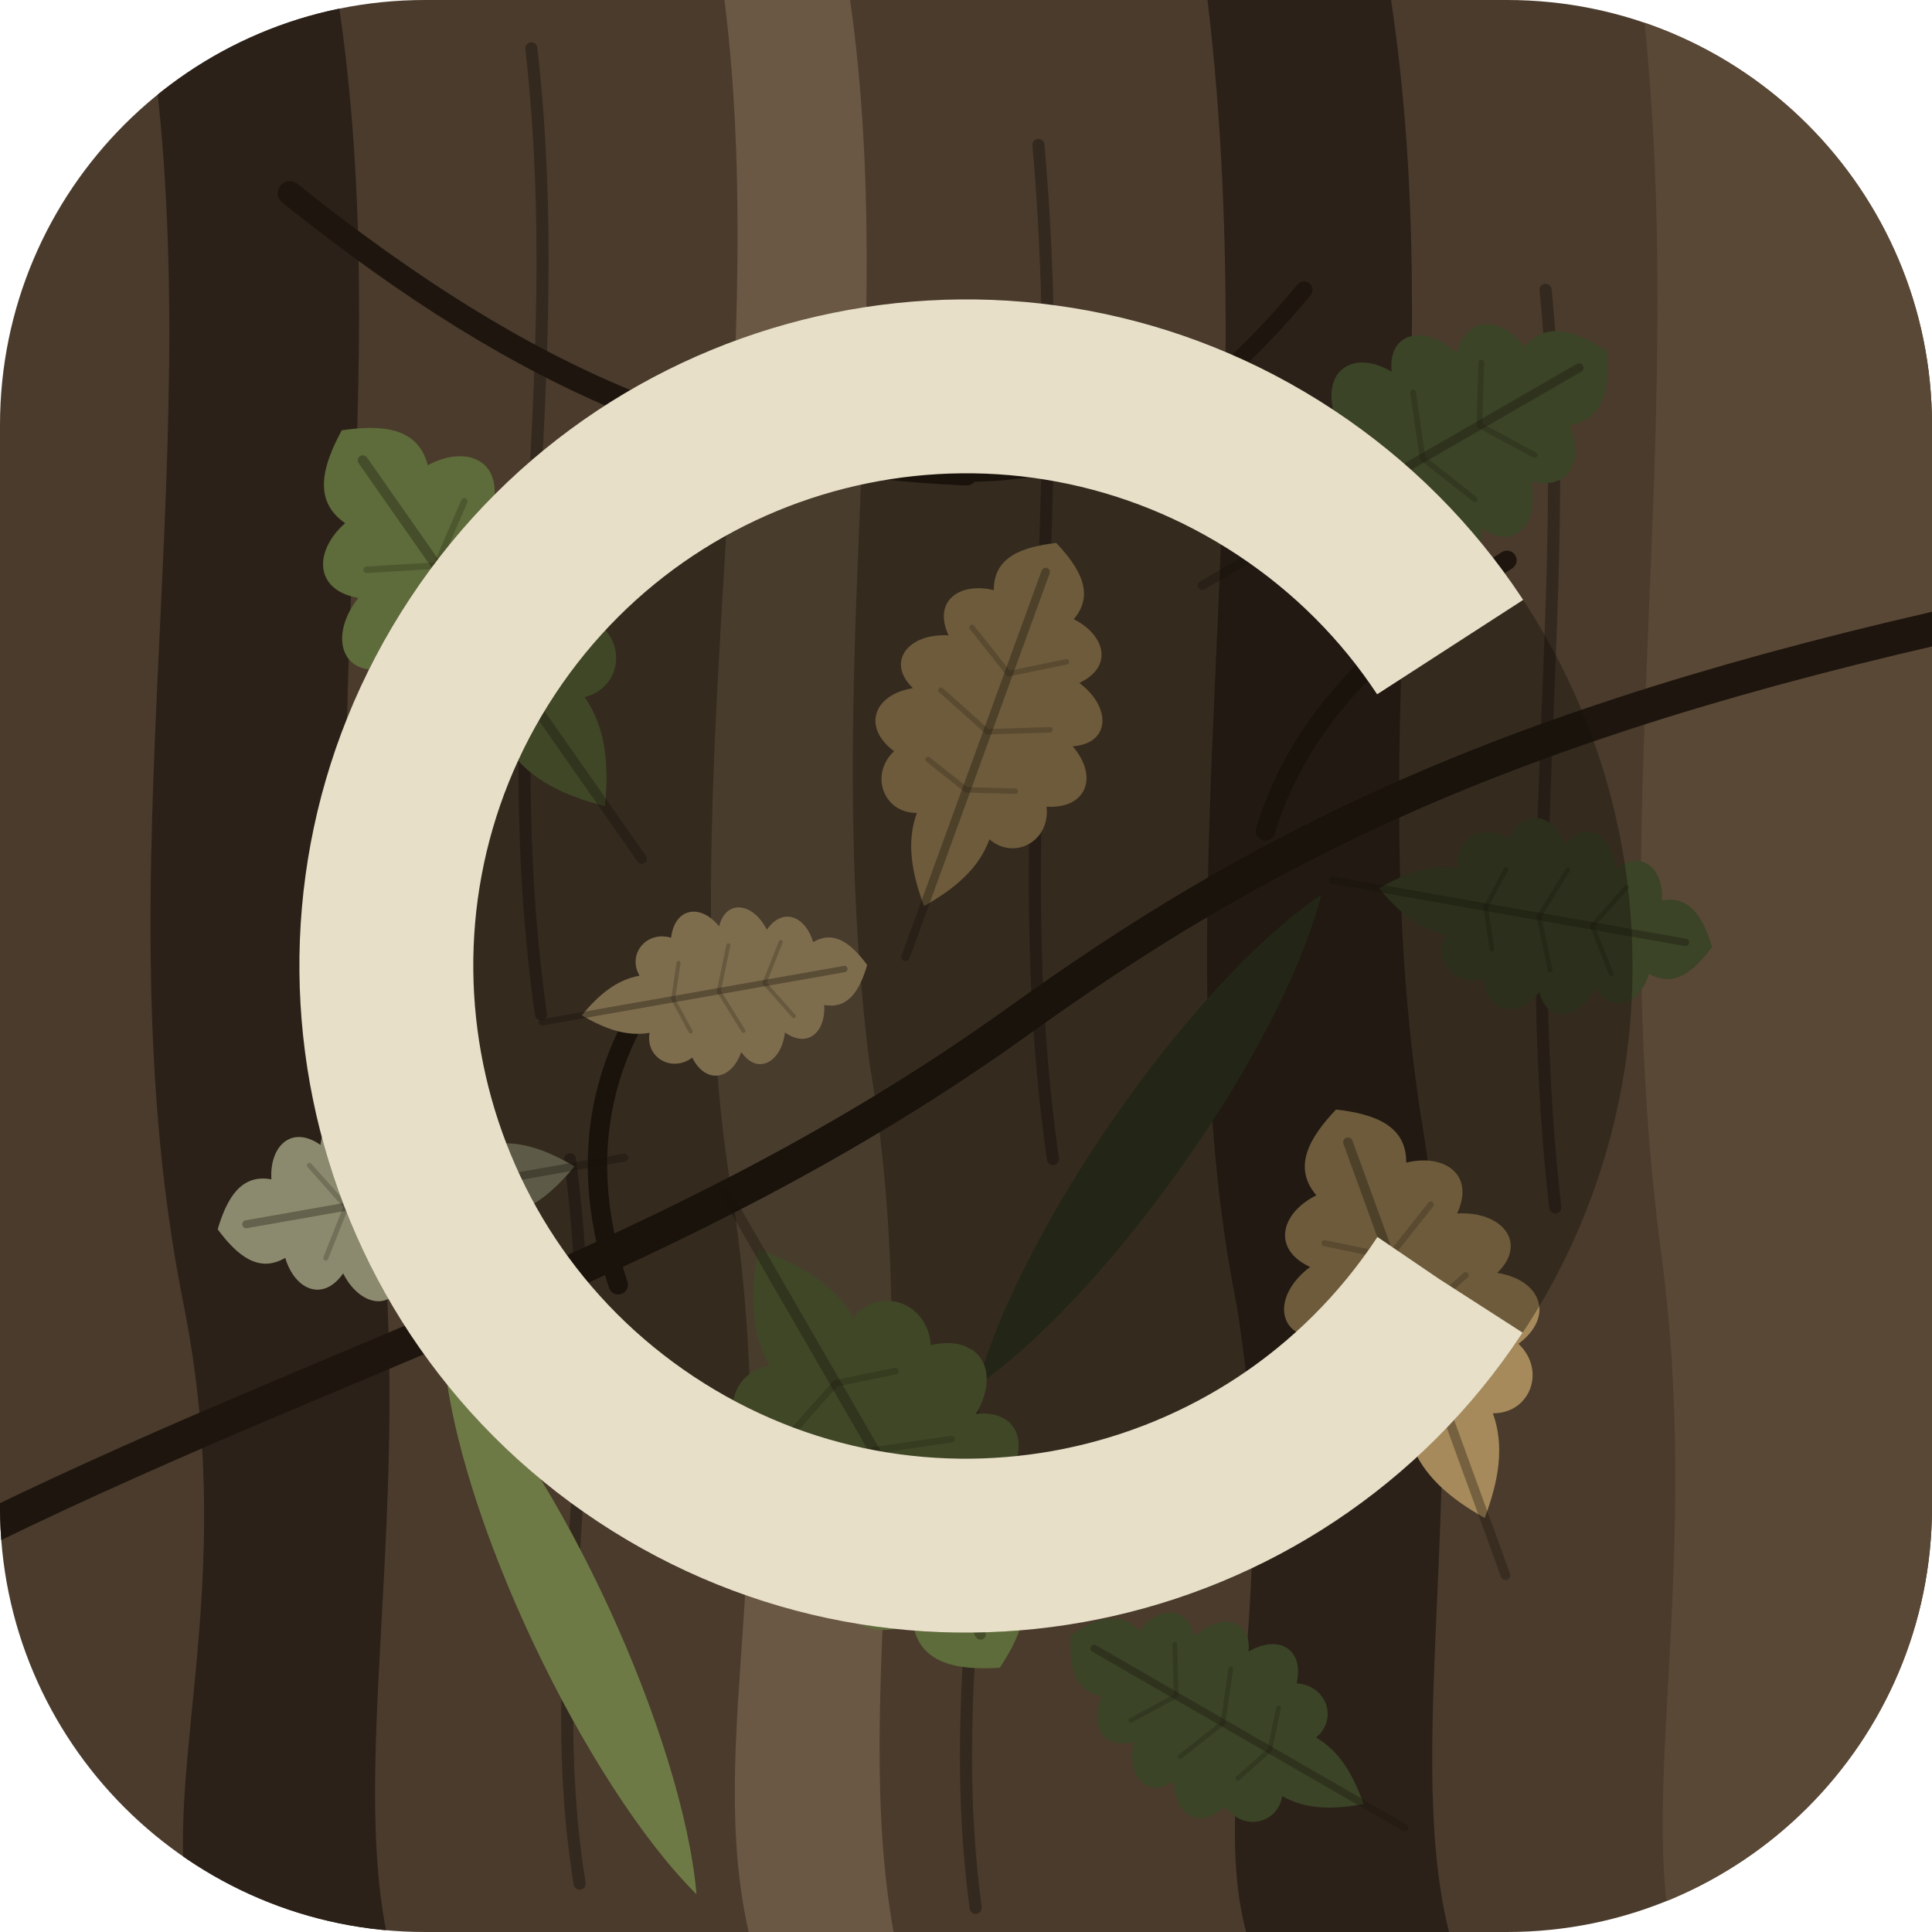
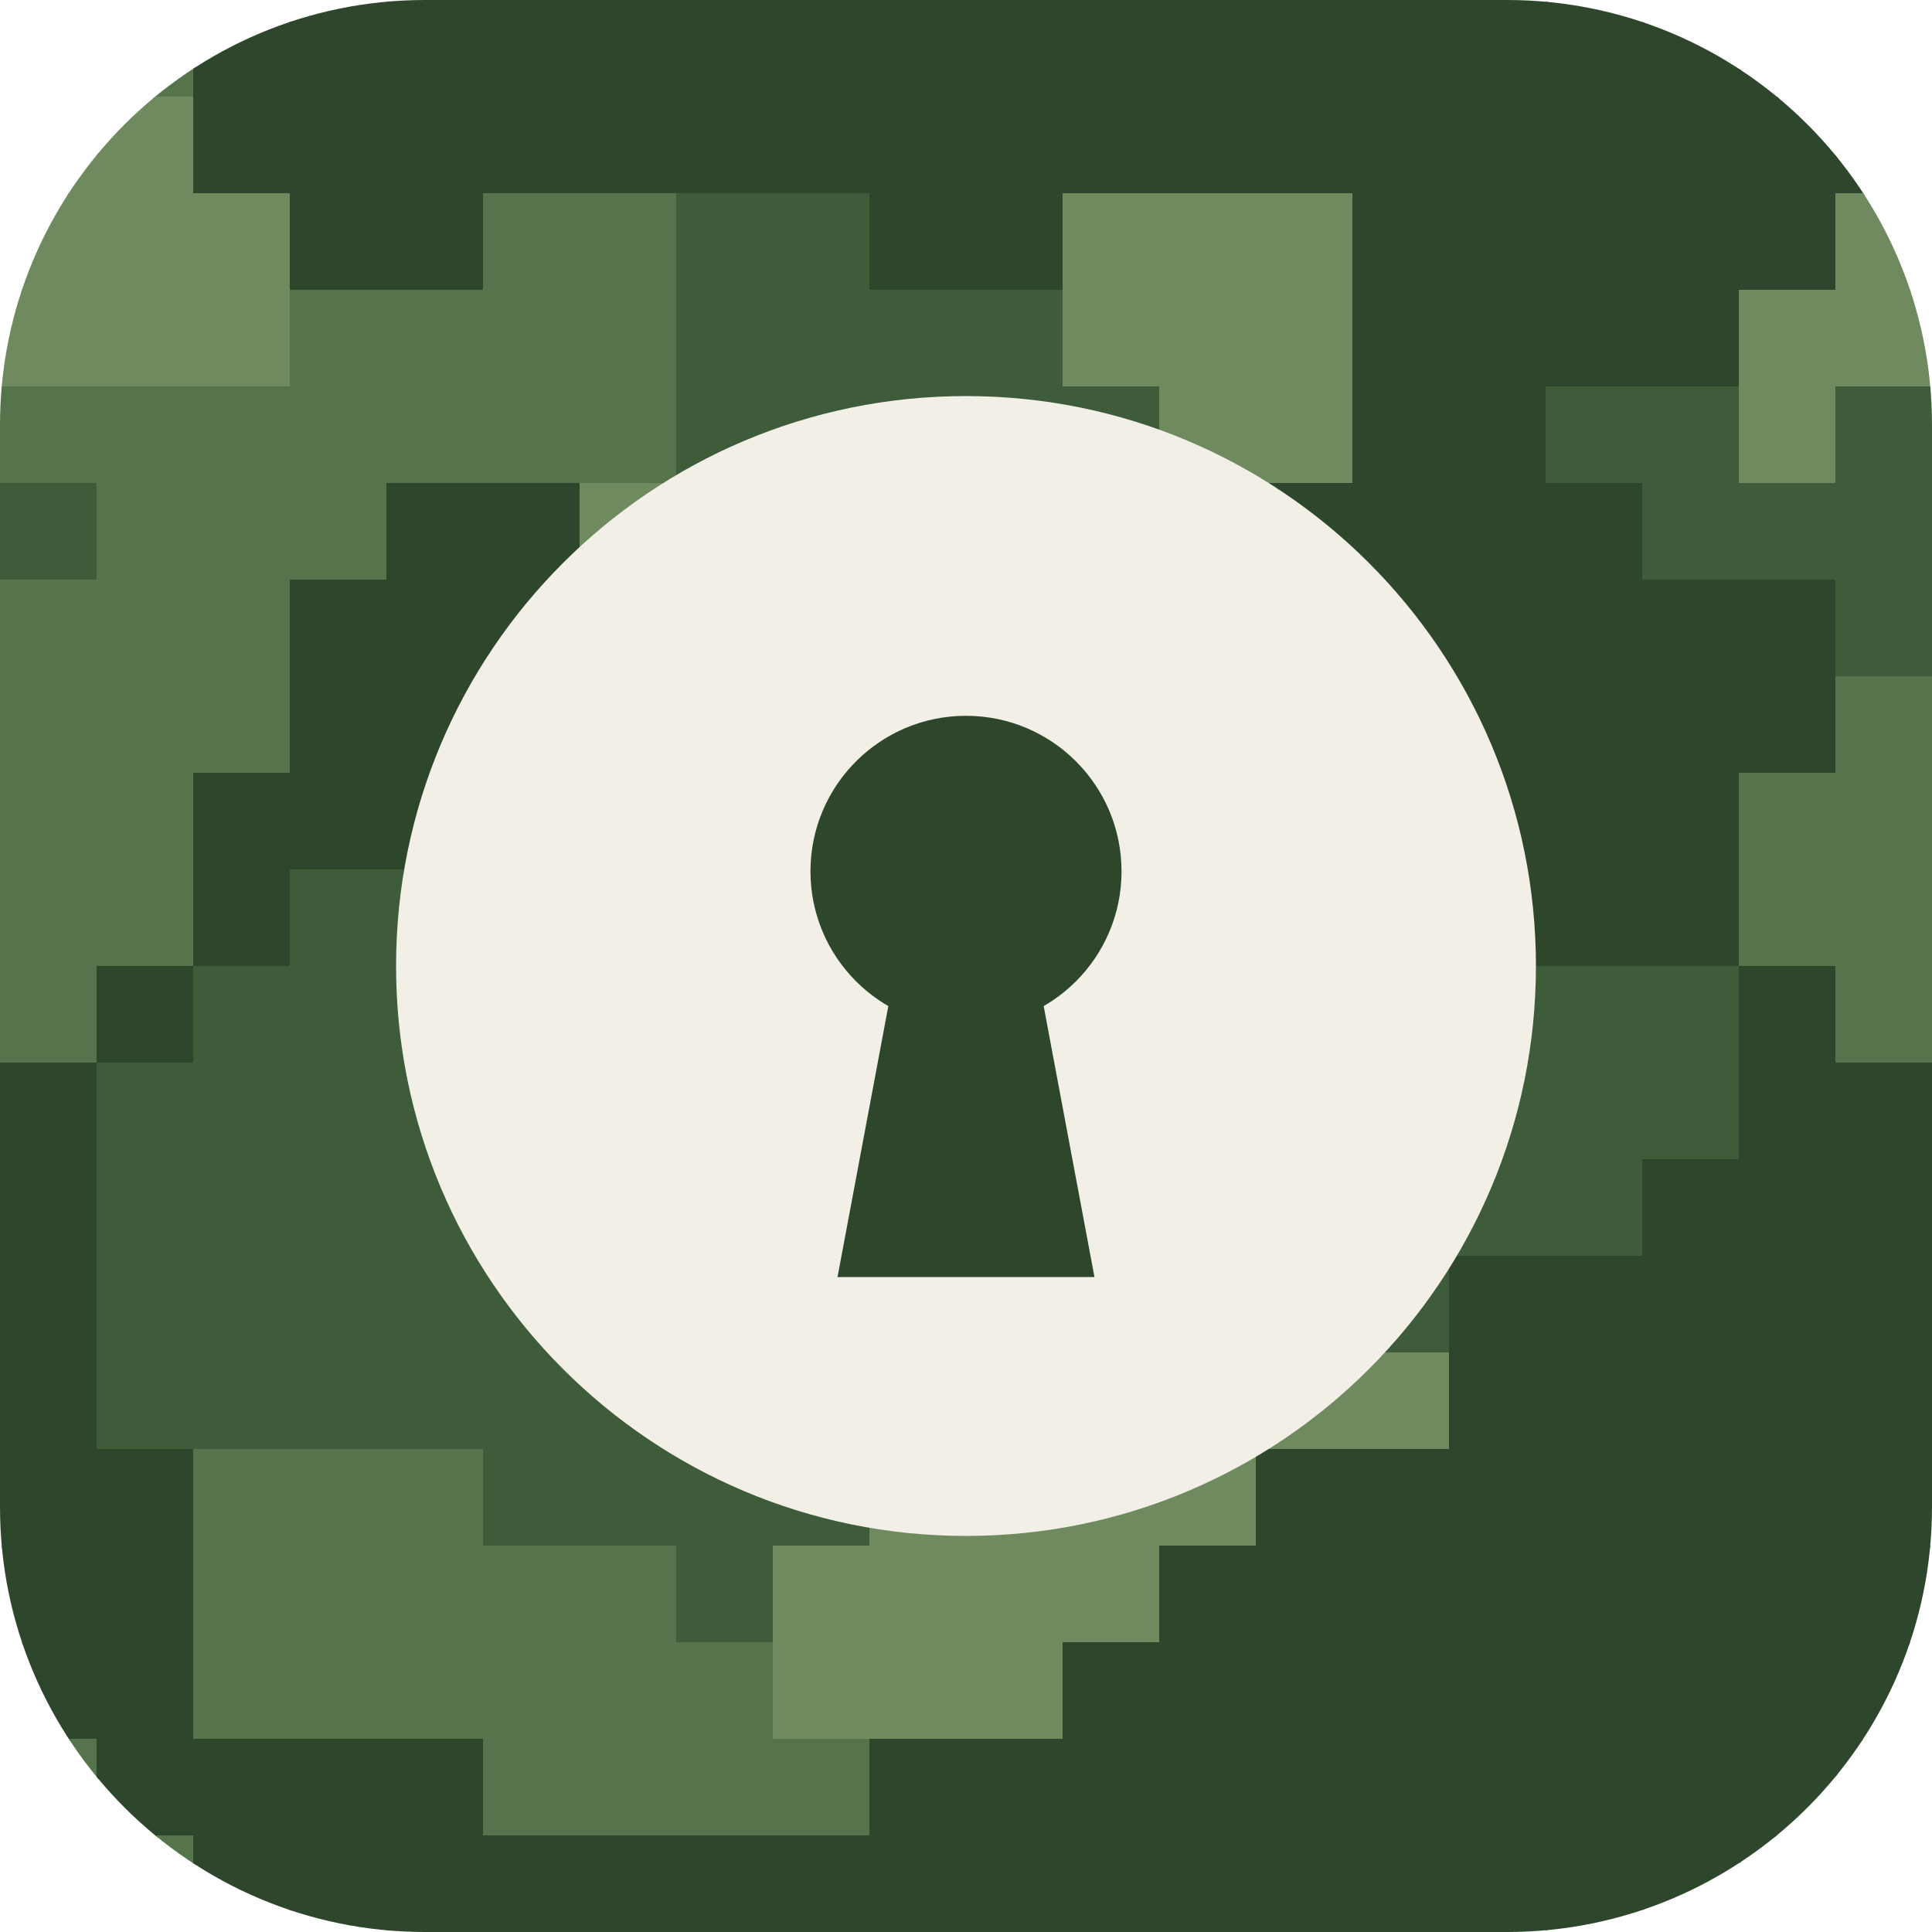
- <svg xmlns="http://www.w3.org/2000/svg" xmlns:xlink="http://www.w3.org/1999/xlink" viewBox="0 0 400 400" width="400" height="400" role="img" aria-label="CAMO app icon">
+ <svg xmlns="http://www.w3.org/2000/svg" viewBox="0 0 400 400" width="400" height="400" role="img" aria-label="CAMO app icon">
  <defs>
-     <g id="oak">
-       <path d="M0,-50 C8,-46 14,-41 11,-33 C20,-32 25,-25 18,-18 C28,-15 31,-6 22,-2 C31,3 31,12 21,15 C25,23 18,31 10,28 C10,36 6,43 0,50 C-6,43 -10,36 -10,28 C-18,31 -25,23 -21,15 C-31,12 -31,3 -22,-2 C-31,-6 -28,-15 -18,-18 C-25,-25 -20,-32 -11,-33 C-14,-41 -8,-46 0,-50 Z" />
-       <path d="M0,-42 L0,64" fill="none" stroke="#1A140D" stroke-opacity="0.35" stroke-width="2.2" stroke-linecap="round" />
-       <path d="M0,-14 L13,-22 M0,2 L15,-4 M0,18 L12,14 M0,-14 L-13,-22 M0,2 L-15,-4 M0,18 L-12,14" fill="none" stroke="#1A140D" stroke-opacity="0.22" stroke-width="1.4" stroke-linecap="round" />
-     </g>
-     <path id="blade" d="M0,-62 C12,-30 11,32 0,62 C-11,32 -12,-30 0,-62 Z" />
-     <clipPath id="sq">
+     <clipPath id="c">
      <rect width="400" height="400" rx="88" />
    </clipPath>
  </defs>
-   <g clip-path="url(#sq)">
-     <rect width="400" height="400" fill="#4A3B2C" />
-     <path d="M30 0 C45 90 20 180 38 270 C50 330 32 370 40 400 L80 400 C72 360 88 300 76 230 C64 150 82 80 70 0Z" fill="#2B2118" />
-     <path d="M150 0 C160 80 138 170 152 250 C162 320 146 360 155 400 L185 400 C176 350 192 290 180 220 C170 140 186 70 176 0Z" fill="#6B5844" />
-     <path d="M250 0 C262 100 240 190 256 270 C266 330 250 370 258 400 L300 400 C290 360 306 300 294 230 C282 150 300 80 288 0Z" fill="#2B2118" />
-     <path d="M340 0 C350 90 332 170 344 260 C352 320 340 370 346 400 L400 400 L400 0Z" fill="#5A4836" />
-     <g fill="none" stroke="#2B2118" stroke-width="2.5" stroke-linecap="round" opacity="0.7">
-       <path d="M110 10 C118 80 102 140 112 210" />
-       <path d="M118 240 C126 300 112 340 120 390" />
-       <path d="M215 30 C222 110 208 170 218 240" />
-       <path d="M320 60 C326 120 314 180 322 250" />
-       <path d="M200 280 C206 320 196 350 202 395" />
+   <g clip-path="url(#c)">
+     <g shape-rendering="crispEdges">
+       <rect x="0" y="0" width="20.5" height="20.5" fill="#56744C" />
+       <rect x="20" y="0" width="20.5" height="20.5" fill="#56744C" />
+       <rect x="40" y="0" width="20.5" height="20.5" fill="#2E472C" />
+       <rect x="60" y="0" width="20.5" height="20.5" fill="#2E472C" />
+       <rect x="80" y="0" width="20.5" height="20.5" fill="#2E472C" />
+       <rect x="100" y="0" width="20.5" height="20.5" fill="#2E472C" />
+       <rect x="120" y="0" width="20.5" height="20.5" fill="#2E472C" />
+       <rect x="140" y="0" width="20.5" height="20.5" fill="#2E472C" />
+       <rect x="160" y="0" width="20.5" height="20.5" fill="#2E472C" />
+       <rect x="180" y="0" width="20.5" height="20.5" fill="#2E472C" />
+       <rect x="200" y="0" width="20.5" height="20.5" fill="#2E472C" />
+       <rect x="220" y="0" width="20.5" height="20.5" fill="#2E472C" />
+       <rect x="240" y="0" width="20.5" height="20.5" fill="#2E472C" />
+       <rect x="260" y="0" width="20.5" height="20.5" fill="#2E472C" />
+       <rect x="280" y="0" width="20.5" height="20.5" fill="#2E472C" />
+       <rect x="300" y="0" width="20.5" height="20.5" fill="#2E472C" />
+       <rect x="320" y="0" width="20.5" height="20.5" fill="#2E472C" />
+       <rect x="340" y="0" width="20.5" height="20.5" fill="#2E472C" />
+       <rect x="360" y="0" width="20.5" height="20.5" fill="#2E472C" />
+       <rect x="380" y="0" width="20.5" height="20.5" fill="#2E472C" />
+       <rect x="0" y="20" width="20.5" height="20.5" fill="#6F8A5E" />
+       <rect x="20" y="20" width="20.5" height="20.5" fill="#6F8A5E" />
+       <rect x="40" y="20" width="20.5" height="20.5" fill="#2E472C" />
+       <rect x="60" y="20" width="20.5" height="20.5" fill="#2E472C" />
+       <rect x="80" y="20" width="20.5" height="20.5" fill="#2E472C" />
+       <rect x="100" y="20" width="20.5" height="20.5" fill="#2E472C" />
+       <rect x="120" y="20" width="20.5" height="20.5" fill="#2E472C" />
+       <rect x="140" y="20" width="20.5" height="20.5" fill="#2E472C" />
+       <rect x="160" y="20" width="20.5" height="20.5" fill="#2E472C" />
+       <rect x="180" y="20" width="20.5" height="20.5" fill="#2E472C" />
+       <rect x="200" y="20" width="20.5" height="20.5" fill="#2E472C" />
+       <rect x="220" y="20" width="20.5" height="20.5" fill="#2E472C" />
+       <rect x="240" y="20" width="20.5" height="20.5" fill="#2E472C" />
+       <rect x="260" y="20" width="20.5" height="20.5" fill="#2E472C" />
+       <rect x="280" y="20" width="20.5" height="20.5" fill="#2E472C" />
+       <rect x="300" y="20" width="20.5" height="20.5" fill="#2E472C" />
+       <rect x="320" y="20" width="20.5" height="20.5" fill="#2E472C" />
+       <rect x="340" y="20" width="20.5" height="20.5" fill="#2E472C" />
+       <rect x="360" y="20" width="20.5" height="20.5" fill="#2E472C" />
+       <rect x="380" y="20" width="20.5" height="20.5" fill="#2E472C" />
+       <rect x="0" y="40" width="20.5" height="20.5" fill="#6F8A5E" />
+       <rect x="20" y="40" width="20.5" height="20.5" fill="#6F8A5E" />
+       <rect x="40" y="40" width="20.5" height="20.5" fill="#6F8A5E" />
+       <rect x="60" y="40" width="20.5" height="20.5" fill="#2E472C" />
+       <rect x="80" y="40" width="20.5" height="20.5" fill="#2E472C" />
+       <rect x="100" y="40" width="20.5" height="20.5" fill="#56744C" />
+       <rect x="120" y="40" width="20.5" height="20.5" fill="#56744C" />
+       <rect x="140" y="40" width="20.5" height="20.5" fill="#3E5B3A" />
+       <rect x="160" y="40" width="20.5" height="20.5" fill="#3E5B3A" />
+       <rect x="180" y="40" width="20.5" height="20.5" fill="#2E472C" />
+       <rect x="200" y="40" width="20.5" height="20.5" fill="#2E472C" />
+       <rect x="220" y="40" width="20.5" height="20.5" fill="#6F8A5E" />
+       <rect x="240" y="40" width="20.5" height="20.5" fill="#6F8A5E" />
+       <rect x="260" y="40" width="20.5" height="20.5" fill="#6F8A5E" />
+       <rect x="280" y="40" width="20.5" height="20.5" fill="#2E472C" />
+       <rect x="300" y="40" width="20.5" height="20.5" fill="#2E472C" />
+       <rect x="320" y="40" width="20.5" height="20.5" fill="#2E472C" />
+       <rect x="340" y="40" width="20.5" height="20.5" fill="#2E472C" />
+       <rect x="360" y="40" width="20.5" height="20.5" fill="#2E472C" />
+       <rect x="380" y="40" width="20.5" height="20.5" fill="#6F8A5E" />
+       <rect x="0" y="60" width="20.5" height="20.5" fill="#6F8A5E" />
+       <rect x="20" y="60" width="20.5" height="20.5" fill="#6F8A5E" />
+       <rect x="40" y="60" width="20.5" height="20.5" fill="#6F8A5E" />
+       <rect x="60" y="60" width="20.5" height="20.5" fill="#56744C" />
+       <rect x="80" y="60" width="20.5" height="20.5" fill="#56744C" />
+       <rect x="100" y="60" width="20.5" height="20.5" fill="#56744C" />
+       <rect x="120" y="60" width="20.5" height="20.5" fill="#56744C" />
+       <rect x="140" y="60" width="20.5" height="20.5" fill="#3E5B3A" />
+       <rect x="160" y="60" width="20.5" height="20.5" fill="#3E5B3A" />
+       <rect x="180" y="60" width="20.5" height="20.5" fill="#3E5B3A" />
+       <rect x="200" y="60" width="20.5" height="20.5" fill="#3E5B3A" />
+       <rect x="220" y="60" width="20.5" height="20.5" fill="#6F8A5E" />
+       <rect x="240" y="60" width="20.5" height="20.5" fill="#6F8A5E" />
+       <rect x="260" y="60" width="20.5" height="20.5" fill="#6F8A5E" />
+       <rect x="280" y="60" width="20.5" height="20.5" fill="#2E472C" />
+       <rect x="300" y="60" width="20.5" height="20.5" fill="#2E472C" />
+       <rect x="320" y="60" width="20.5" height="20.5" fill="#2E472C" />
+       <rect x="340" y="60" width="20.5" height="20.5" fill="#2E472C" />
+       <rect x="360" y="60" width="20.5" height="20.5" fill="#6F8A5E" />
+       <rect x="380" y="60" width="20.5" height="20.5" fill="#6F8A5E" />
+       <rect x="0" y="80" width="20.5" height="20.5" fill="#56744C" />
+       <rect x="20" y="80" width="20.5" height="20.5" fill="#56744C" />
+       <rect x="40" y="80" width="20.5" height="20.5" fill="#56744C" />
+       <rect x="60" y="80" width="20.5" height="20.5" fill="#56744C" />
+       <rect x="80" y="80" width="20.5" height="20.5" fill="#56744C" />
+       <rect x="100" y="80" width="20.5" height="20.5" fill="#56744C" />
+       <rect x="120" y="80" width="20.5" height="20.5" fill="#56744C" />
+       <rect x="140" y="80" width="20.5" height="20.5" fill="#3E5B3A" />
+       <rect x="160" y="80" width="20.5" height="20.5" fill="#3E5B3A" />
+       <rect x="180" y="80" width="20.5" height="20.5" fill="#3E5B3A" />
+       <rect x="200" y="80" width="20.5" height="20.5" fill="#3E5B3A" />
+       <rect x="220" y="80" width="20.5" height="20.5" fill="#3E5B3A" />
+       <rect x="240" y="80" width="20.5" height="20.5" fill="#6F8A5E" />
+       <rect x="260" y="80" width="20.5" height="20.5" fill="#6F8A5E" />
+       <rect x="280" y="80" width="20.5" height="20.5" fill="#2E472C" />
+       <rect x="300" y="80" width="20.5" height="20.5" fill="#2E472C" />
+       <rect x="320" y="80" width="20.5" height="20.5" fill="#3E5B3A" />
+       <rect x="340" y="80" width="20.5" height="20.5" fill="#3E5B3A" />
+       <rect x="360" y="80" width="20.5" height="20.5" fill="#6F8A5E" />
+       <rect x="380" y="80" width="20.5" height="20.5" fill="#3E5B3A" />
+       <rect x="0" y="100" width="20.5" height="20.5" fill="#3E5B3A" />
+       <rect x="20" y="100" width="20.5" height="20.5" fill="#56744C" />
+       <rect x="40" y="100" width="20.5" height="20.5" fill="#56744C" />
+       <rect x="60" y="100" width="20.5" height="20.5" fill="#56744C" />
+       <rect x="80" y="100" width="20.5" height="20.5" fill="#2E472C" />
+       <rect x="100" y="100" width="20.5" height="20.5" fill="#2E472C" />
+       <rect x="120" y="100" width="20.5" height="20.5" fill="#6F8A5E" />
+       <rect x="140" y="100" width="20.5" height="20.5" fill="#3E5B3A" />
+       <rect x="160" y="100" width="20.5" height="20.5" fill="#3E5B3A" />
+       <rect x="180" y="100" width="20.5" height="20.5" fill="#3E5B3A" />
+       <rect x="200" y="100" width="20.5" height="20.5" fill="#3E5B3A" />
+       <rect x="220" y="100" width="20.5" height="20.5" fill="#3E5B3A" />
+       <rect x="240" y="100" width="20.5" height="20.5" fill="#3E5B3A" />
+       <rect x="260" y="100" width="20.5" height="20.5" fill="#2E472C" />
+       <rect x="280" y="100" width="20.5" height="20.5" fill="#2E472C" />
+       <rect x="300" y="100" width="20.5" height="20.5" fill="#2E472C" />
+       <rect x="320" y="100" width="20.5" height="20.5" fill="#2E472C" />
+       <rect x="340" y="100" width="20.5" height="20.5" fill="#3E5B3A" />
+       <rect x="360" y="100" width="20.5" height="20.5" fill="#3E5B3A" />
+       <rect x="380" y="100" width="20.5" height="20.5" fill="#3E5B3A" />
+       <rect x="0" y="120" width="20.5" height="20.5" fill="#56744C" />
+       <rect x="20" y="120" width="20.5" height="20.5" fill="#56744C" />
+       <rect x="40" y="120" width="20.5" height="20.5" fill="#56744C" />
+       <rect x="60" y="120" width="20.5" height="20.5" fill="#2E472C" />
+       <rect x="80" y="120" width="20.5" height="20.5" fill="#2E472C" />
+       <rect x="100" y="120" width="20.5" height="20.5" fill="#2E472C" />
+       <rect x="120" y="120" width="20.5" height="20.5" fill="#6F8A5E" />
+       <rect x="140" y="120" width="20.5" height="20.5" fill="#6F8A5E" />
+       <rect x="160" y="120" width="20.5" height="20.5" fill="#3E5B3A" />
+       <rect x="180" y="120" width="20.5" height="20.5" fill="#3E5B3A" />
+       <rect x="200" y="120" width="20.5" height="20.5" fill="#3E5B3A" />
+       <rect x="220" y="120" width="20.5" height="20.5" fill="#3E5B3A" />
+       <rect x="240" y="120" width="20.5" height="20.5" fill="#3E5B3A" />
+       <rect x="260" y="120" width="20.5" height="20.5" fill="#2E472C" />
+       <rect x="280" y="120" width="20.5" height="20.5" fill="#2E472C" />
+       <rect x="300" y="120" width="20.5" height="20.5" fill="#2E472C" />
+       <rect x="320" y="120" width="20.5" height="20.5" fill="#2E472C" />
+       <rect x="340" y="120" width="20.5" height="20.5" fill="#2E472C" />
+       <rect x="360" y="120" width="20.5" height="20.5" fill="#2E472C" />
+       <rect x="380" y="120" width="20.5" height="20.5" fill="#3E5B3A" />
+       <rect x="0" y="140" width="20.5" height="20.5" fill="#56744C" />
+       <rect x="20" y="140" width="20.5" height="20.5" fill="#56744C" />
+       <rect x="40" y="140" width="20.5" height="20.5" fill="#56744C" />
+       <rect x="60" y="140" width="20.5" height="20.5" fill="#2E472C" />
+       <rect x="80" y="140" width="20.5" height="20.5" fill="#2E472C" />
+       <rect x="100" y="140" width="20.5" height="20.5" fill="#2E472C" />
+       <rect x="120" y="140" width="20.5" height="20.5" fill="#2E472C" />
+       <rect x="140" y="140" width="20.5" height="20.5" fill="#6F8A5E" />
+       <rect x="160" y="140" width="20.5" height="20.5" fill="#3E5B3A" />
+       <rect x="180" y="140" width="20.5" height="20.5" fill="#3E5B3A" />
+       <rect x="200" y="140" width="20.5" height="20.5" fill="#3E5B3A" />
+       <rect x="220" y="140" width="20.5" height="20.5" fill="#3E5B3A" />
+       <rect x="240" y="140" width="20.5" height="20.5" fill="#3E5B3A" />
+       <rect x="260" y="140" width="20.5" height="20.5" fill="#2E472C" />
+       <rect x="280" y="140" width="20.5" height="20.5" fill="#2E472C" />
+       <rect x="300" y="140" width="20.5" height="20.5" fill="#2E472C" />
+       <rect x="320" y="140" width="20.5" height="20.5" fill="#2E472C" />
+       <rect x="340" y="140" width="20.5" height="20.5" fill="#2E472C" />
+       <rect x="360" y="140" width="20.5" height="20.5" fill="#2E472C" />
+       <rect x="380" y="140" width="20.5" height="20.5" fill="#56744C" />
+       <rect x="0" y="160" width="20.5" height="20.5" fill="#56744C" />
+       <rect x="20" y="160" width="20.5" height="20.5" fill="#56744C" />
+       <rect x="40" y="160" width="20.5" height="20.5" fill="#2E472C" />
+       <rect x="60" y="160" width="20.5" height="20.5" fill="#2E472C" />
+       <rect x="80" y="160" width="20.5" height="20.5" fill="#2E472C" />
+       <rect x="100" y="160" width="20.5" height="20.5" fill="#2E472C" />
+       <rect x="120" y="160" width="20.5" height="20.5" fill="#2E472C" />
+       <rect x="140" y="160" width="20.5" height="20.5" fill="#3E5B3A" />
+       <rect x="160" y="160" width="20.5" height="20.5" fill="#3E5B3A" />
+       <rect x="180" y="160" width="20.5" height="20.5" fill="#3E5B3A" />
+       <rect x="200" y="160" width="20.5" height="20.5" fill="#3E5B3A" />
+       <rect x="220" y="160" width="20.5" height="20.5" fill="#2E472C" />
+       <rect x="240" y="160" width="20.5" height="20.5" fill="#2E472C" />
+       <rect x="260" y="160" width="20.5" height="20.5" fill="#2E472C" />
+       <rect x="280" y="160" width="20.5" height="20.5" fill="#2E472C" />
+       <rect x="300" y="160" width="20.5" height="20.5" fill="#2E472C" />
+       <rect x="320" y="160" width="20.5" height="20.5" fill="#2E472C" />
+       <rect x="340" y="160" width="20.5" height="20.5" fill="#2E472C" />
+       <rect x="360" y="160" width="20.5" height="20.5" fill="#56744C" />
+       <rect x="380" y="160" width="20.5" height="20.5" fill="#56744C" />
+       <rect x="0" y="180" width="20.5" height="20.5" fill="#56744C" />
+       <rect x="20" y="180" width="20.5" height="20.5" fill="#56744C" />
+       <rect x="40" y="180" width="20.5" height="20.5" fill="#2E472C" />
+       <rect x="60" y="180" width="20.5" height="20.5" fill="#3E5B3A" />
+       <rect x="80" y="180" width="20.5" height="20.5" fill="#3E5B3A" />
+       <rect x="100" y="180" width="20.5" height="20.5" fill="#3E5B3A" />
+       <rect x="120" y="180" width="20.5" height="20.5" fill="#3E5B3A" />
+       <rect x="140" y="180" width="20.5" height="20.5" fill="#3E5B3A" />
+       <rect x="160" y="180" width="20.5" height="20.5" fill="#3E5B3A" />
+       <rect x="180" y="180" width="20.5" height="20.5" fill="#3E5B3A" />
+       <rect x="200" y="180" width="20.5" height="20.5" fill="#3E5B3A" />
+       <rect x="220" y="180" width="20.5" height="20.5" fill="#2E472C" />
+       <rect x="240" y="180" width="20.5" height="20.5" fill="#2E472C" />
+       <rect x="260" y="180" width="20.5" height="20.5" fill="#2E472C" />
+       <rect x="280" y="180" width="20.5" height="20.5" fill="#2E472C" />
+       <rect x="300" y="180" width="20.5" height="20.5" fill="#2E472C" />
+       <rect x="320" y="180" width="20.5" height="20.5" fill="#2E472C" />
+       <rect x="340" y="180" width="20.5" height="20.5" fill="#2E472C" />
+       <rect x="360" y="180" width="20.5" height="20.5" fill="#56744C" />
+       <rect x="380" y="180" width="20.5" height="20.5" fill="#56744C" />
+       <rect x="0" y="200" width="20.5" height="20.5" fill="#56744C" />
+       <rect x="20" y="200" width="20.5" height="20.5" fill="#2E472C" />
+       <rect x="40" y="200" width="20.5" height="20.5" fill="#3E5B3A" />
+       <rect x="60" y="200" width="20.5" height="20.5" fill="#3E5B3A" />
+       <rect x="80" y="200" width="20.5" height="20.5" fill="#3E5B3A" />
+       <rect x="100" y="200" width="20.5" height="20.5" fill="#3E5B3A" />
+       <rect x="120" y="200" width="20.5" height="20.5" fill="#3E5B3A" />
+       <rect x="140" y="200" width="20.5" height="20.5" fill="#3E5B3A" />
+       <rect x="160" y="200" width="20.5" height="20.5" fill="#3E5B3A" />
+       <rect x="180" y="200" width="20.5" height="20.5" fill="#3E5B3A" />
+       <rect x="200" y="200" width="20.5" height="20.5" fill="#3E5B3A" />
+       <rect x="220" y="200" width="20.5" height="20.5" fill="#2E472C" />
+       <rect x="240" y="200" width="20.5" height="20.5" fill="#2E472C" />
+       <rect x="260" y="200" width="20.5" height="20.5" fill="#2E472C" />
+       <rect x="280" y="200" width="20.5" height="20.5" fill="#2E472C" />
+       <rect x="300" y="200" width="20.5" height="20.5" fill="#3E5B3A" />
+       <rect x="320" y="200" width="20.5" height="20.5" fill="#3E5B3A" />
+       <rect x="340" y="200" width="20.5" height="20.5" fill="#3E5B3A" />
+       <rect x="360" y="200" width="20.5" height="20.5" fill="#2E472C" />
+       <rect x="380" y="200" width="20.5" height="20.5" fill="#56744C" />
+       <rect x="0" y="220" width="20.5" height="20.5" fill="#2E472C" />
+       <rect x="20" y="220" width="20.5" height="20.5" fill="#3E5B3A" />
+       <rect x="40" y="220" width="20.5" height="20.5" fill="#3E5B3A" />
+       <rect x="60" y="220" width="20.5" height="20.5" fill="#3E5B3A" />
+       <rect x="80" y="220" width="20.5" height="20.5" fill="#3E5B3A" />
+       <rect x="100" y="220" width="20.5" height="20.5" fill="#3E5B3A" />
+       <rect x="120" y="220" width="20.5" height="20.5" fill="#3E5B3A" />
+       <rect x="140" y="220" width="20.5" height="20.5" fill="#3E5B3A" />
+       <rect x="160" y="220" width="20.5" height="20.5" fill="#3E5B3A" />
+       <rect x="180" y="220" width="20.5" height="20.5" fill="#3E5B3A" />
+       <rect x="200" y="220" width="20.5" height="20.5" fill="#3E5B3A" />
+       <rect x="220" y="220" width="20.5" height="20.5" fill="#3E5B3A" />
+       <rect x="240" y="220" width="20.5" height="20.5" fill="#3E5B3A" />
+       <rect x="260" y="220" width="20.5" height="20.5" fill="#3E5B3A" />
+       <rect x="280" y="220" width="20.5" height="20.5" fill="#3E5B3A" />
+       <rect x="300" y="220" width="20.5" height="20.5" fill="#3E5B3A" />
+       <rect x="320" y="220" width="20.5" height="20.5" fill="#3E5B3A" />
+       <rect x="340" y="220" width="20.5" height="20.5" fill="#3E5B3A" />
+       <rect x="360" y="220" width="20.5" height="20.5" fill="#2E472C" />
+       <rect x="380" y="220" width="20.5" height="20.5" fill="#2E472C" />
+       <rect x="0" y="240" width="20.5" height="20.5" fill="#2E472C" />
+       <rect x="20" y="240" width="20.5" height="20.5" fill="#3E5B3A" />
+       <rect x="40" y="240" width="20.5" height="20.5" fill="#3E5B3A" />
+       <rect x="60" y="240" width="20.5" height="20.5" fill="#3E5B3A" />
+       <rect x="80" y="240" width="20.5" height="20.5" fill="#3E5B3A" />
+       <rect x="100" y="240" width="20.5" height="20.5" fill="#3E5B3A" />
+       <rect x="120" y="240" width="20.5" height="20.5" fill="#3E5B3A" />
+       <rect x="140" y="240" width="20.5" height="20.5" fill="#3E5B3A" />
+       <rect x="160" y="240" width="20.5" height="20.5" fill="#3E5B3A" />
+       <rect x="180" y="240" width="20.5" height="20.5" fill="#3E5B3A" />
+       <rect x="200" y="240" width="20.5" height="20.5" fill="#3E5B3A" />
+       <rect x="220" y="240" width="20.5" height="20.5" fill="#3E5B3A" />
+       <rect x="240" y="240" width="20.5" height="20.5" fill="#3E5B3A" />
+       <rect x="260" y="240" width="20.5" height="20.5" fill="#3E5B3A" />
+       <rect x="280" y="240" width="20.5" height="20.5" fill="#3E5B3A" />
+       <rect x="300" y="240" width="20.5" height="20.5" fill="#3E5B3A" />
+       <rect x="320" y="240" width="20.5" height="20.5" fill="#3E5B3A" />
+       <rect x="340" y="240" width="20.5" height="20.5" fill="#2E472C" />
+       <rect x="360" y="240" width="20.5" height="20.5" fill="#2E472C" />
+       <rect x="380" y="240" width="20.5" height="20.5" fill="#2E472C" />
+       <rect x="0" y="260" width="20.5" height="20.5" fill="#2E472C" />
+       <rect x="20" y="260" width="20.5" height="20.5" fill="#3E5B3A" />
+       <rect x="40" y="260" width="20.5" height="20.5" fill="#3E5B3A" />
+       <rect x="60" y="260" width="20.5" height="20.5" fill="#3E5B3A" />
+       <rect x="80" y="260" width="20.5" height="20.5" fill="#3E5B3A" />
+       <rect x="100" y="260" width="20.5" height="20.5" fill="#3E5B3A" />
+       <rect x="120" y="260" width="20.5" height="20.5" fill="#3E5B3A" />
+       <rect x="140" y="260" width="20.5" height="20.5" fill="#3E5B3A" />
+       <rect x="160" y="260" width="20.5" height="20.5" fill="#3E5B3A" />
+       <rect x="180" y="260" width="20.5" height="20.5" fill="#3E5B3A" />
+       <rect x="200" y="260" width="20.5" height="20.5" fill="#3E5B3A" />
+       <rect x="220" y="260" width="20.5" height="20.5" fill="#3E5B3A" />
+       <rect x="240" y="260" width="20.5" height="20.5" fill="#3E5B3A" />
+       <rect x="260" y="260" width="20.5" height="20.5" fill="#3E5B3A" />
+       <rect x="280" y="260" width="20.5" height="20.5" fill="#3E5B3A" />
+       <rect x="300" y="260" width="20.5" height="20.5" fill="#2E472C" />
+       <rect x="320" y="260" width="20.5" height="20.5" fill="#2E472C" />
+       <rect x="340" y="260" width="20.5" height="20.5" fill="#2E472C" />
+       <rect x="360" y="260" width="20.5" height="20.5" fill="#2E472C" />
+       <rect x="380" y="260" width="20.5" height="20.5" fill="#2E472C" />
+       <rect x="0" y="280" width="20.5" height="20.5" fill="#2E472C" />
+       <rect x="20" y="280" width="20.5" height="20.5" fill="#3E5B3A" />
+       <rect x="40" y="280" width="20.5" height="20.5" fill="#3E5B3A" />
+       <rect x="60" y="280" width="20.5" height="20.5" fill="#3E5B3A" />
+       <rect x="80" y="280" width="20.5" height="20.5" fill="#3E5B3A" />
+       <rect x="100" y="280" width="20.5" height="20.5" fill="#3E5B3A" />
+       <rect x="120" y="280" width="20.5" height="20.5" fill="#3E5B3A" />
+       <rect x="140" y="280" width="20.5" height="20.5" fill="#3E5B3A" />
+       <rect x="160" y="280" width="20.5" height="20.5" fill="#3E5B3A" />
+       <rect x="180" y="280" width="20.5" height="20.5" fill="#3E5B3A" />
+       <rect x="200" y="280" width="20.5" height="20.5" fill="#6F8A5E" />
+       <rect x="220" y="280" width="20.5" height="20.5" fill="#6F8A5E" />
+       <rect x="240" y="280" width="20.5" height="20.5" fill="#6F8A5E" />
+       <rect x="260" y="280" width="20.5" height="20.5" fill="#6F8A5E" />
+       <rect x="280" y="280" width="20.5" height="20.5" fill="#6F8A5E" />
+       <rect x="300" y="280" width="20.5" height="20.5" fill="#2E472C" />
+       <rect x="320" y="280" width="20.5" height="20.5" fill="#2E472C" />
+       <rect x="340" y="280" width="20.5" height="20.5" fill="#2E472C" />
+       <rect x="360" y="280" width="20.5" height="20.5" fill="#2E472C" />
+       <rect x="380" y="280" width="20.5" height="20.5" fill="#2E472C" />
+       <rect x="0" y="300" width="20.5" height="20.5" fill="#2E472C" />
+       <rect x="20" y="300" width="20.5" height="20.5" fill="#2E472C" />
+       <rect x="40" y="300" width="20.5" height="20.5" fill="#56744C" />
+       <rect x="60" y="300" width="20.5" height="20.5" fill="#56744C" />
+       <rect x="80" y="300" width="20.5" height="20.5" fill="#56744C" />
+       <rect x="100" y="300" width="20.5" height="20.5" fill="#3E5B3A" />
+       <rect x="120" y="300" width="20.5" height="20.5" fill="#3E5B3A" />
+       <rect x="140" y="300" width="20.5" height="20.5" fill="#3E5B3A" />
+       <rect x="160" y="300" width="20.5" height="20.5" fill="#3E5B3A" />
+       <rect x="180" y="300" width="20.5" height="20.5" fill="#6F8A5E" />
+       <rect x="200" y="300" width="20.5" height="20.5" fill="#6F8A5E" />
+       <rect x="220" y="300" width="20.5" height="20.5" fill="#6F8A5E" />
+       <rect x="240" y="300" width="20.5" height="20.5" fill="#6F8A5E" />
+       <rect x="260" y="300" width="20.5" height="20.5" fill="#2E472C" />
+       <rect x="280" y="300" width="20.5" height="20.5" fill="#2E472C" />
+       <rect x="300" y="300" width="20.5" height="20.5" fill="#2E472C" />
+       <rect x="320" y="300" width="20.5" height="20.5" fill="#2E472C" />
+       <rect x="340" y="300" width="20.5" height="20.5" fill="#2E472C" />
+       <rect x="360" y="300" width="20.5" height="20.5" fill="#2E472C" />
+       <rect x="380" y="300" width="20.5" height="20.5" fill="#2E472C" />
+       <rect x="0" y="320" width="20.5" height="20.5" fill="#2E472C" />
+       <rect x="20" y="320" width="20.5" height="20.5" fill="#2E472C" />
+       <rect x="40" y="320" width="20.5" height="20.5" fill="#56744C" />
+       <rect x="60" y="320" width="20.5" height="20.5" fill="#56744C" />
+       <rect x="80" y="320" width="20.5" height="20.5" fill="#56744C" />
+       <rect x="100" y="320" width="20.5" height="20.5" fill="#56744C" />
+       <rect x="120" y="320" width="20.5" height="20.5" fill="#56744C" />
+       <rect x="140" y="320" width="20.5" height="20.5" fill="#3E5B3A" />
+       <rect x="160" y="320" width="20.5" height="20.5" fill="#6F8A5E" />
+       <rect x="180" y="320" width="20.5" height="20.5" fill="#6F8A5E" />
+       <rect x="200" y="320" width="20.5" height="20.5" fill="#6F8A5E" />
+       <rect x="220" y="320" width="20.5" height="20.5" fill="#6F8A5E" />
+       <rect x="240" y="320" width="20.5" height="20.5" fill="#2E472C" />
+       <rect x="260" y="320" width="20.5" height="20.5" fill="#2E472C" />
+       <rect x="280" y="320" width="20.5" height="20.5" fill="#2E472C" />
+       <rect x="300" y="320" width="20.5" height="20.5" fill="#2E472C" />
+       <rect x="320" y="320" width="20.5" height="20.5" fill="#2E472C" />
+       <rect x="340" y="320" width="20.5" height="20.5" fill="#2E472C" />
+       <rect x="360" y="320" width="20.5" height="20.5" fill="#2E472C" />
+       <rect x="380" y="320" width="20.5" height="20.5" fill="#2E472C" />
+       <rect x="0" y="340" width="20.5" height="20.5" fill="#2E472C" />
+       <rect x="20" y="340" width="20.5" height="20.5" fill="#2E472C" />
+       <rect x="40" y="340" width="20.5" height="20.5" fill="#56744C" />
+       <rect x="60" y="340" width="20.5" height="20.5" fill="#56744C" />
+       <rect x="80" y="340" width="20.5" height="20.5" fill="#56744C" />
+       <rect x="100" y="340" width="20.5" height="20.5" fill="#56744C" />
+       <rect x="120" y="340" width="20.5" height="20.5" fill="#56744C" />
+       <rect x="140" y="340" width="20.5" height="20.5" fill="#56744C" />
+       <rect x="160" y="340" width="20.5" height="20.5" fill="#6F8A5E" />
+       <rect x="180" y="340" width="20.5" height="20.5" fill="#6F8A5E" />
+       <rect x="200" y="340" width="20.5" height="20.5" fill="#6F8A5E" />
+       <rect x="220" y="340" width="20.5" height="20.5" fill="#2E472C" />
+       <rect x="240" y="340" width="20.5" height="20.5" fill="#2E472C" />
+       <rect x="260" y="340" width="20.5" height="20.5" fill="#2E472C" />
+       <rect x="280" y="340" width="20.5" height="20.5" fill="#2E472C" />
+       <rect x="300" y="340" width="20.5" height="20.5" fill="#2E472C" />
+       <rect x="320" y="340" width="20.5" height="20.5" fill="#2E472C" />
+       <rect x="340" y="340" width="20.5" height="20.5" fill="#2E472C" />
+       <rect x="360" y="340" width="20.5" height="20.5" fill="#2E472C" />
+       <rect x="380" y="340" width="20.5" height="20.5" fill="#2E472C" />
+       <rect x="0" y="360" width="20.5" height="20.5" fill="#56744C" />
+       <rect x="20" y="360" width="20.5" height="20.5" fill="#2E472C" />
+       <rect x="40" y="360" width="20.5" height="20.5" fill="#2E472C" />
+       <rect x="60" y="360" width="20.5" height="20.5" fill="#2E472C" />
+       <rect x="80" y="360" width="20.5" height="20.5" fill="#2E472C" />
+       <rect x="100" y="360" width="20.5" height="20.5" fill="#56744C" />
+       <rect x="120" y="360" width="20.5" height="20.5" fill="#56744C" />
+       <rect x="140" y="360" width="20.5" height="20.5" fill="#56744C" />
+       <rect x="160" y="360" width="20.5" height="20.5" fill="#56744C" />
+       <rect x="180" y="360" width="20.5" height="20.5" fill="#2E472C" />
+       <rect x="200" y="360" width="20.5" height="20.5" fill="#2E472C" />
+       <rect x="220" y="360" width="20.5" height="20.5" fill="#2E472C" />
+       <rect x="240" y="360" width="20.5" height="20.5" fill="#2E472C" />
+       <rect x="260" y="360" width="20.5" height="20.5" fill="#2E472C" />
+       <rect x="280" y="360" width="20.5" height="20.5" fill="#2E472C" />
+       <rect x="300" y="360" width="20.5" height="20.5" fill="#2E472C" />
+       <rect x="320" y="360" width="20.5" height="20.5" fill="#2E472C" />
+       <rect x="340" y="360" width="20.5" height="20.5" fill="#2E472C" />
+       <rect x="360" y="360" width="20.5" height="20.5" fill="#2E472C" />
+       <rect x="380" y="360" width="20.5" height="20.5" fill="#2E472C" />
+       <rect x="0" y="380" width="20.5" height="20.5" fill="#56744C" />
+       <rect x="20" y="380" width="20.5" height="20.5" fill="#56744C" />
+       <rect x="40" y="380" width="20.5" height="20.5" fill="#2E472C" />
+       <rect x="60" y="380" width="20.5" height="20.5" fill="#2E472C" />
+       <rect x="80" y="380" width="20.5" height="20.5" fill="#2E472C" />
+       <rect x="100" y="380" width="20.5" height="20.5" fill="#2E472C" />
+       <rect x="120" y="380" width="20.5" height="20.5" fill="#2E472C" />
+       <rect x="140" y="380" width="20.5" height="20.5" fill="#2E472C" />
+       <rect x="160" y="380" width="20.5" height="20.5" fill="#2E472C" />
+       <rect x="180" y="380" width="20.5" height="20.5" fill="#2E472C" />
+       <rect x="200" y="380" width="20.5" height="20.5" fill="#2E472C" />
+       <rect x="220" y="380" width="20.5" height="20.5" fill="#2E472C" />
+       <rect x="240" y="380" width="20.5" height="20.5" fill="#2E472C" />
+       <rect x="260" y="380" width="20.5" height="20.5" fill="#2E472C" />
+       <rect x="280" y="380" width="20.5" height="20.5" fill="#2E472C" />
+       <rect x="300" y="380" width="20.5" height="20.5" fill="#2E472C" />
+       <rect x="320" y="380" width="20.5" height="20.5" fill="#2E472C" />
+       <rect x="340" y="380" width="20.5" height="20.5" fill="#2E472C" />
+       <rect x="360" y="380" width="20.5" height="20.5" fill="#2E472C" />
+       <rect x="380" y="380" width="20.5" height="20.5" fill="#56744C" />
    </g>
-     <g fill="none" stroke="#1E160E" stroke-linecap="round">
-       <path d="M-10 320 C70 280 140 262 210 212 C260 176 310 150 410 128" stroke-width="7" />
-       <path d="M128 266 C118 236 126 212 146 192" stroke-width="4" />
-       <path d="M262 172 C270 146 290 130 312 116" stroke-width="4" />
-       <path d="M60 40 C110 80 150 96 200 98" stroke-width="5" />
-       <path d="M200 98 C230 98 250 84 270 60" stroke-width="3.5" />
-     </g>
-     <use xlink:href="#blade" href="#blade" transform="translate(238 236) rotate(35)" fill="#2F361E" />
-     <use xlink:href="#blade" href="#blade" transform="translate(118 336) rotate(-25)" fill="#6E7A45" />
-     <use xlink:href="#oak" href="#oak" transform="translate(98 128) rotate(-35) scale(0.95)" fill="#5E6B3A" />
-     <use xlink:href="#oak" href="#oak" transform="translate(205 150) rotate(20) scale(0.8)" fill="#A68A5B" />
-     <use xlink:href="#oak" href="#oak" transform="translate(296 94) rotate(60) scale(0.85)" fill="#3B4426" />
-     <use xlink:href="#oak" href="#oak" transform="translate(82 248) rotate(-100) scale(0.75)" fill="#8C8A6E" />
-     <use xlink:href="#oak" href="#oak" transform="translate(182 302) rotate(150)" fill="#5E6B3A" />
-     <use xlink:href="#oak" href="#oak" transform="translate(292 272) rotate(-20) scale(0.9)" fill="#A68A5B" />
-     <use xlink:href="#oak" href="#oak" transform="translate(150 205) rotate(80) scale(0.6)" fill="#C2A878" />
-     <use xlink:href="#oak" href="#oak" transform="translate(252 356) rotate(-60) scale(0.7)" fill="#3B4426" />
-     <use xlink:href="#oak" href="#oak" transform="translate(320 190) rotate(100) scale(0.7)" fill="#3B4426" />
  </g>
-   <circle cx="200" cy="200" r="138" fill="#120E09" fill-opacity="0.38" />
-   <circle cx="200" cy="200" r="120" fill="none" stroke="#E8DFC8" stroke-width="36" stroke-dasharray="614 140" transform="rotate(33.5 200 200)" />
+   <circle cx="200" cy="200" r="118" fill="#F2EFE6" />
+   <g transform="translate(200 200) scale(0.7) translate(-200 -200)" fill="#2E472C">
+     <circle cx="200" cy="172" r="46" />
+     <path d="M180 196 L162 292 H238 L220 196 Z" />
+   </g>
</svg>
